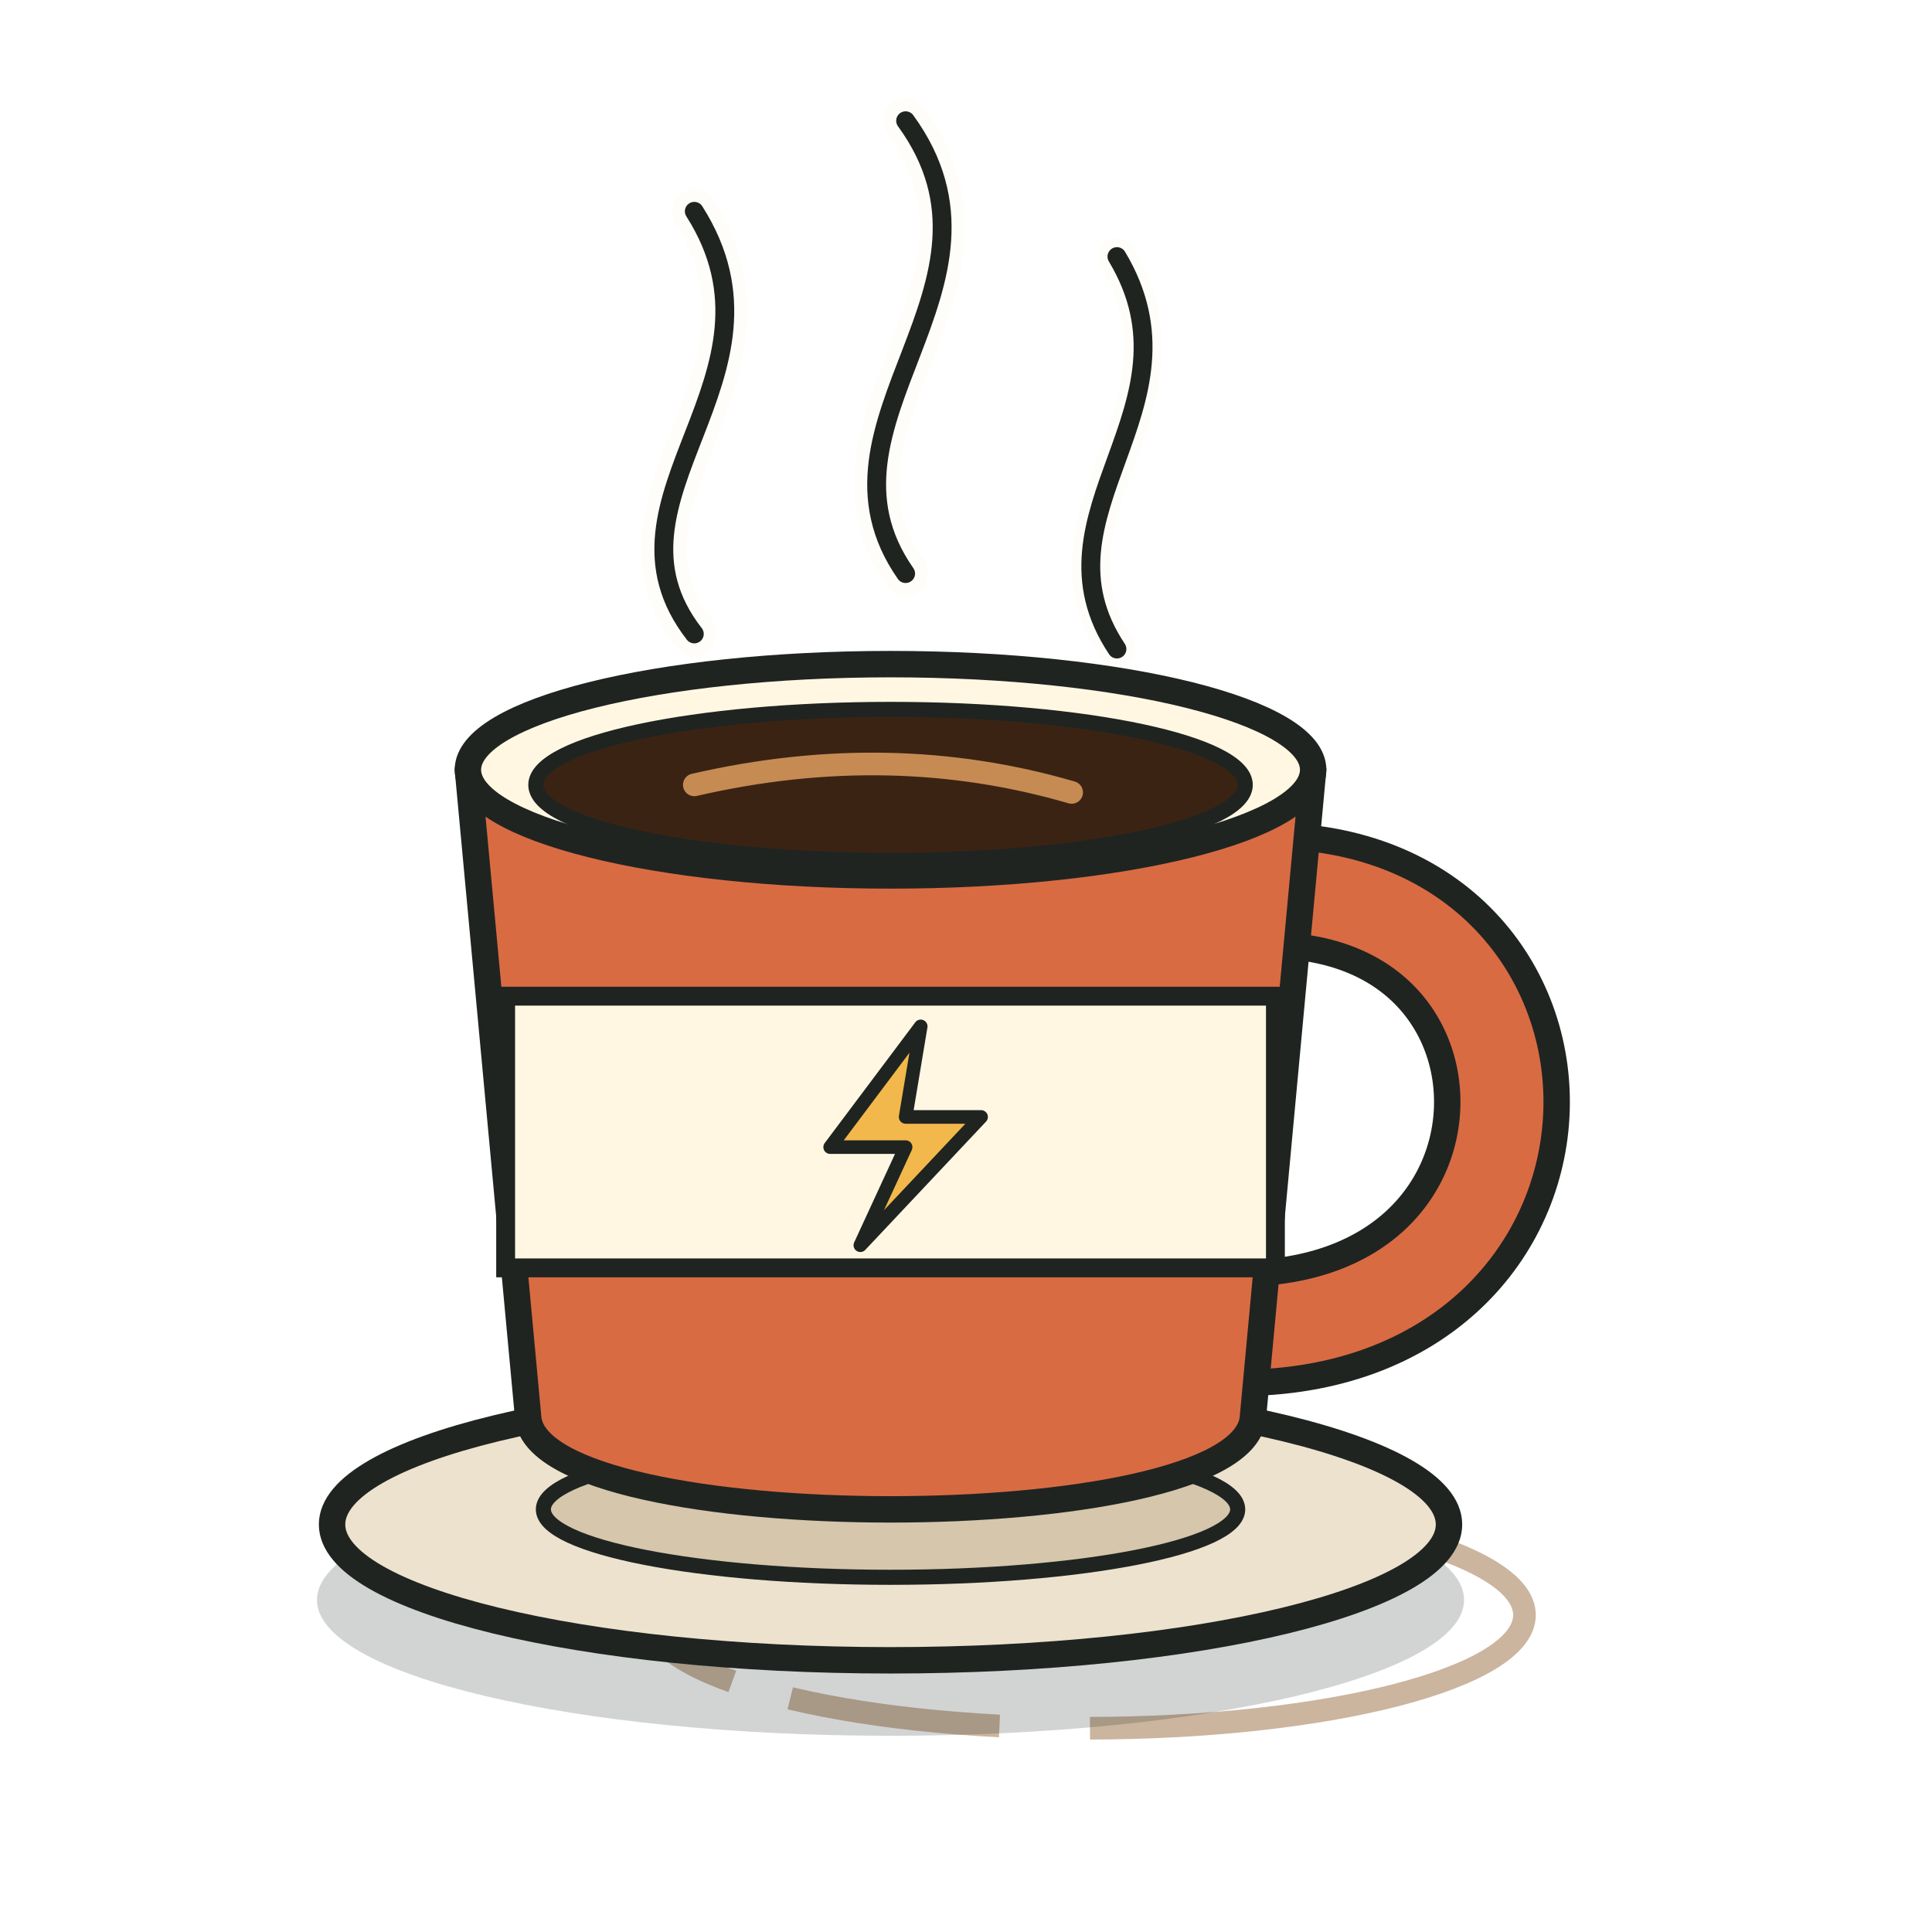
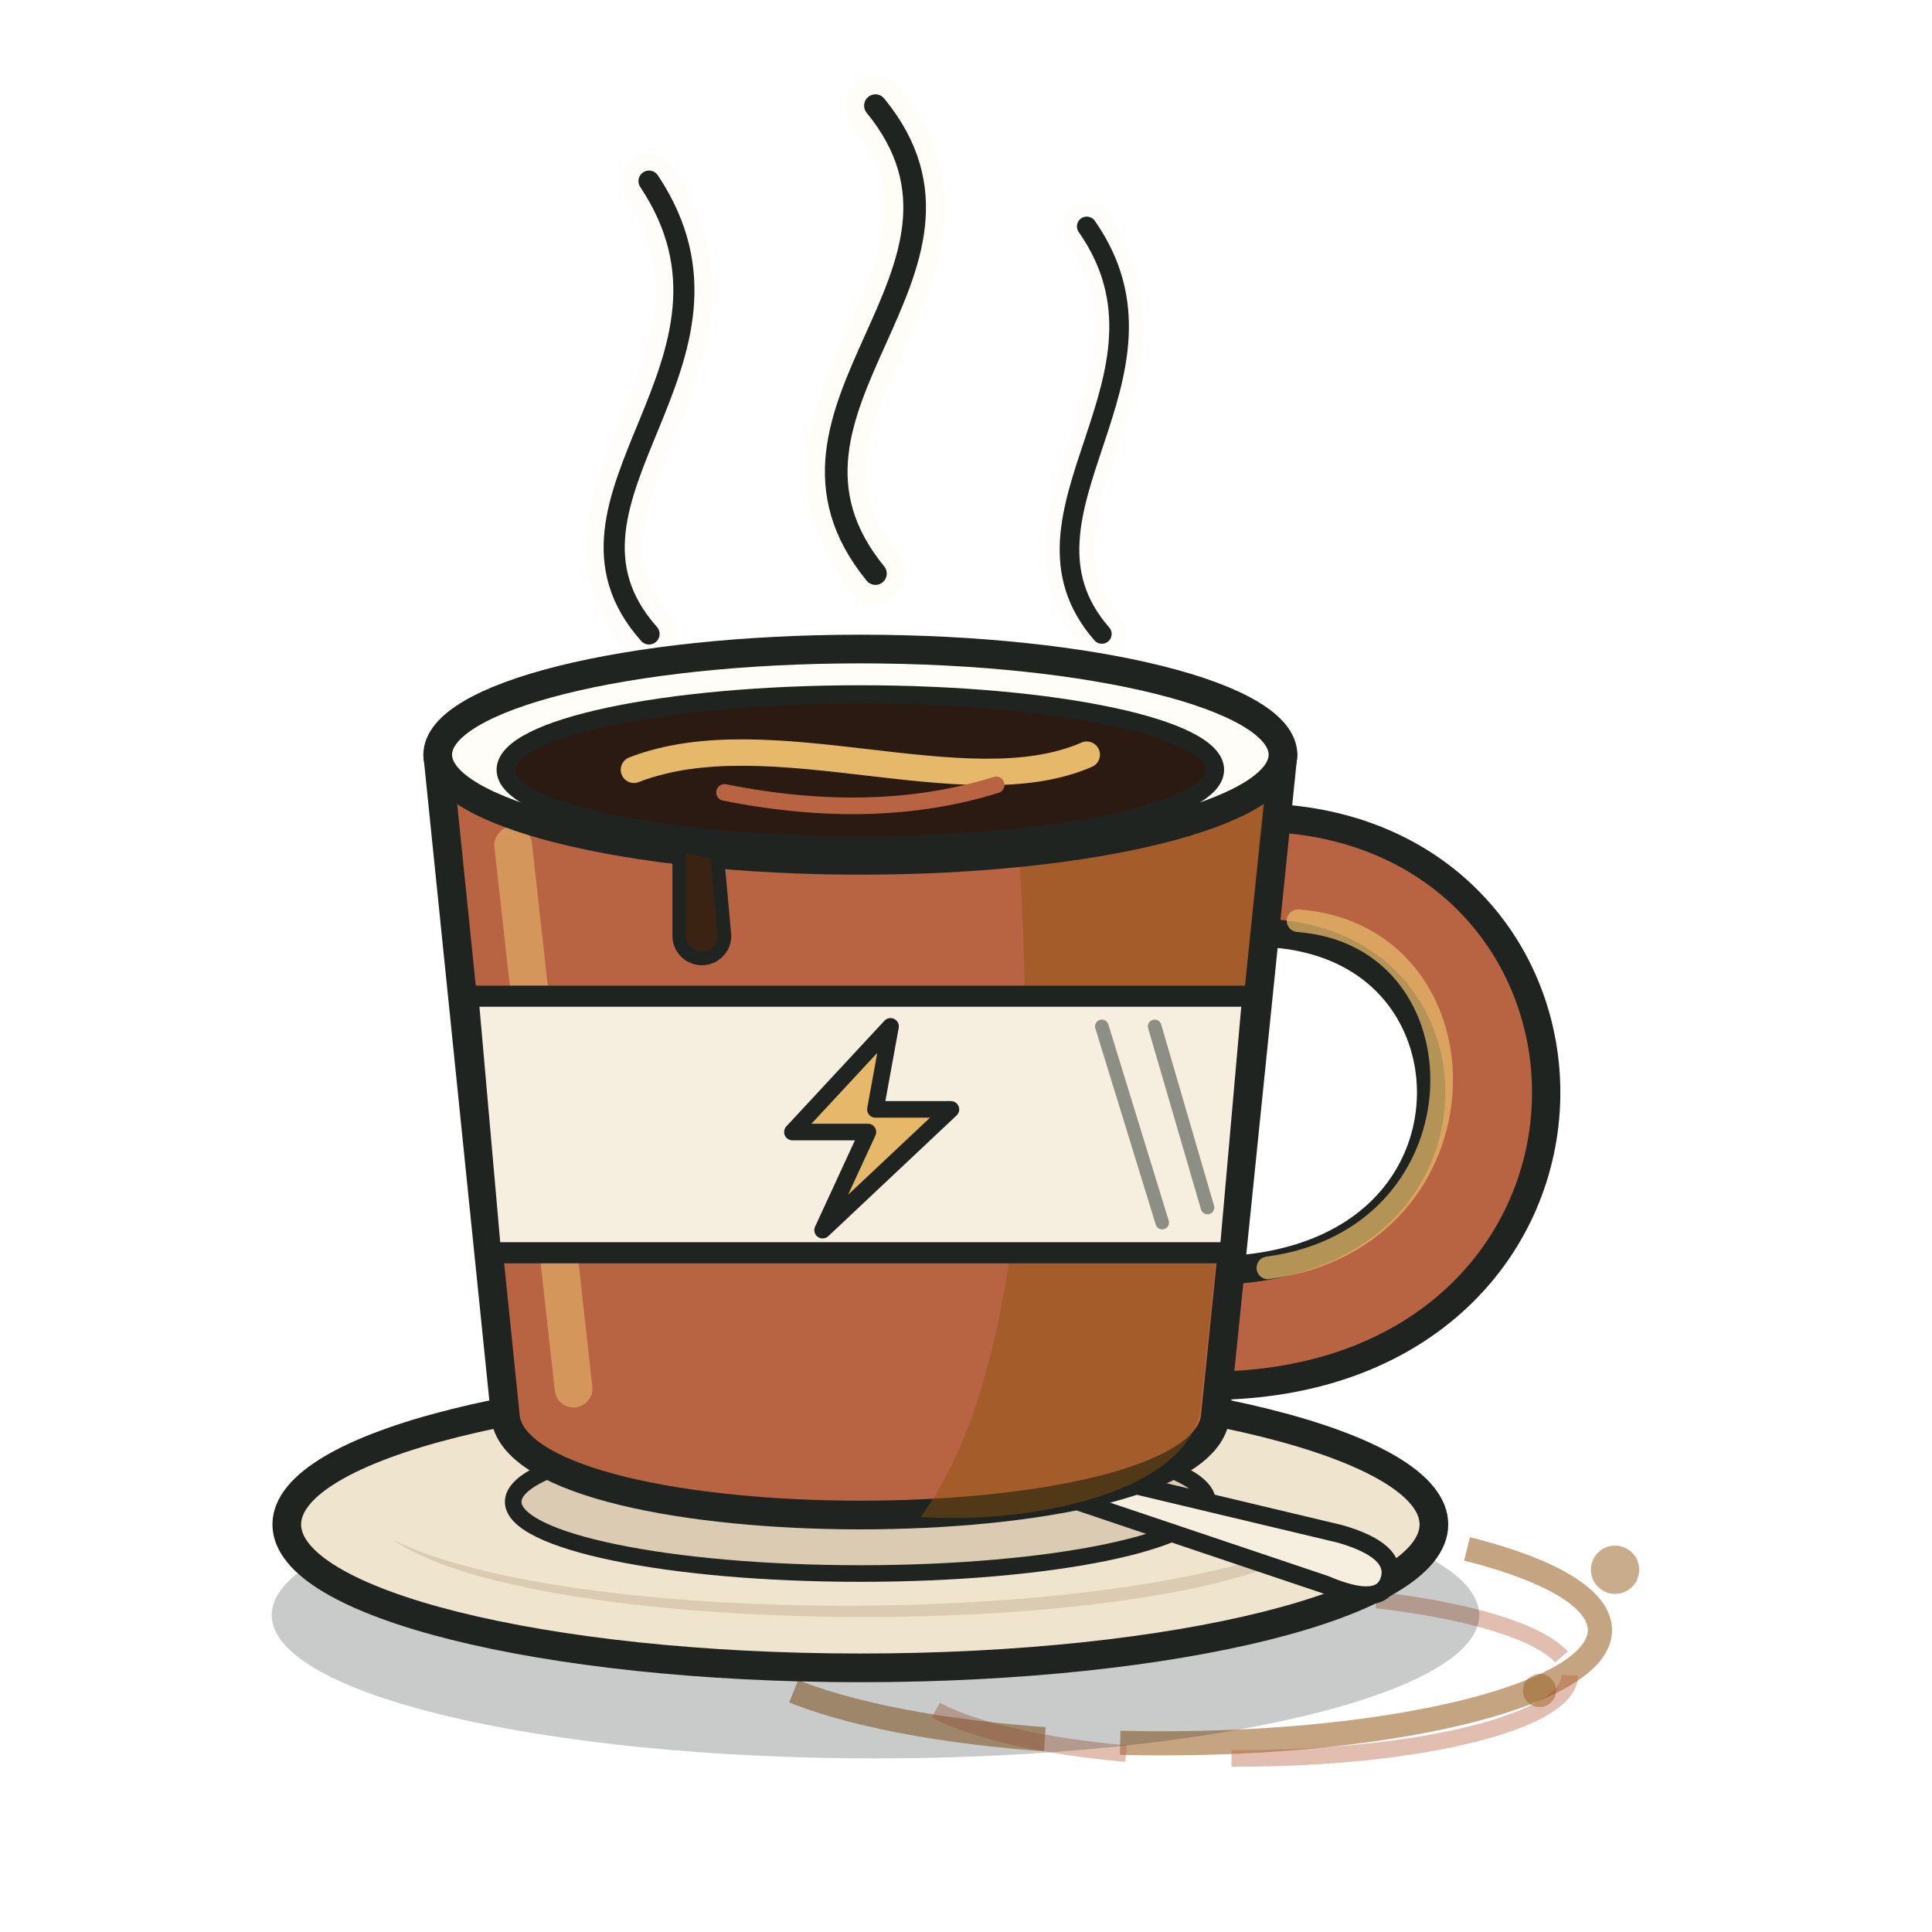
- <svg xmlns="http://www.w3.org/2000/svg" width="256" height="256" viewBox="0 0 256 256" role="img" aria-label="Taza de café de supervivencia">
-   <ellipse cx="144" cy="214" rx="58" ry="15" fill="none" stroke="#8B5A2B" stroke-width="3" stroke-dasharray="62 12 28 8" opacity="0.45" />
-   <ellipse cx="118" cy="212" rx="76" ry="18" fill="#1F2421" opacity="0.2" />
-   <ellipse cx="118" cy="202" rx="74" ry="18" fill="#EDE2CE" stroke="#1F2421" stroke-width="3.5" />
-   <ellipse cx="118" cy="200" rx="46" ry="9" fill="#D5C6AC" stroke="#1F2421" stroke-width="2" />
-   <path d="M 92 84 C 78 66 106 50 92 28" fill="none" stroke="#FFFDF8" stroke-width="6" stroke-linecap="round" opacity="0.9" />
-   <path d="M 92 84 C 78 66 106 50 92 28" fill="none" stroke="#1F2421" stroke-width="2.5" stroke-linecap="round" />
-   <path d="M 120 76 C 106 56 136 38 120 16" fill="none" stroke="#FFFDF8" stroke-width="6" stroke-linecap="round" opacity="0.9" />
-   <path d="M 120 76 C 106 56 136 38 120 16" fill="none" stroke="#1F2421" stroke-width="2.5" stroke-linecap="round" />
-   <path d="M 148 86 C 136 68 160 54 148 34" fill="none" stroke="#FFFDF8" stroke-width="5" stroke-linecap="round" opacity="0.85" />
-   <path d="M 148 86 C 136 68 160 54 148 34" fill="none" stroke="#1F2421" stroke-width="2.5" stroke-linecap="round" />
-   <path d="M 168 118 C 210 118 210 176 164 176" fill="none" stroke="#1F2421" stroke-width="18" stroke-linecap="round" />
-   <path d="M 168 118 C 210 118 210 176 164 176" fill="none" stroke="#D96B43" stroke-width="11" stroke-linecap="round" />
-   <path d="M 62 102 L 174 102 L 166 188 C 164 204 72 204 70 188 Z" fill="#D96B43" stroke="#1F2421" stroke-width="3.5" stroke-linejoin="round" />
-   <rect x="67" y="132" width="102" height="36" fill="#FFF7E2" stroke="#1F2421" stroke-width="2.5" />
-   <polygon points="122,136 110,152 120,152 114,165 130,148 120,148" fill="#F2B84B" stroke="#1F2421" stroke-width="1.8" stroke-linejoin="round" />
-   <ellipse cx="118" cy="102" rx="56" ry="14" fill="#FFF7E2" stroke="#1F2421" stroke-width="3.5" />
-   <ellipse cx="118" cy="104" rx="47" ry="10" fill="#3B2314" stroke="#1F2421" stroke-width="2" />
-   <path d="M 92 104 Q 118 98 142 105" fill="none" stroke="#C68B53" stroke-width="3" stroke-linecap="round" />
+ <svg xmlns="http://www.w3.org/2000/svg" width="256" height="256" viewBox="0 0 256 256" role="img" aria-label="Taza de café cargado sobre manchas de escritorio">
+   <ellipse cx="154" cy="216" rx="58" ry="15" fill="none" stroke="#8f510d" stroke-width="3.2" stroke-dasharray="68 10 34 8 18 12" opacity="0.52" />
+   <ellipse cx="164" cy="222" rx="44" ry="11" fill="none" stroke="#b86443" stroke-width="2.2" stroke-dasharray="48 14 26 10" opacity="0.42" />
+   <circle cx="214" cy="208" r="3.2" fill="#8f510d" opacity="0.48" />
+   <circle cx="204" cy="224" r="2.2" fill="#8f510d" opacity="0.42" />
+   <ellipse cx="116" cy="214" rx="80" ry="19" fill="#1f2421" opacity="0.24" />
+   <ellipse cx="114" cy="202" rx="76" ry="19" fill="#efe4ce" stroke="#1f2421" stroke-width="3.8" />
+   <path d="M 52 204 C 76 216 154 216 178 202 C 164 218 72 218 52 204 Z" fill="#dacbb2" />
+   <ellipse cx="114" cy="199" rx="46" ry="9.5" fill="#dacbb2" stroke="#1f2421" stroke-width="2.2" />
+   <g transform="translate(152, 198) rotate(16)">
+     <path d="M -18 0 L 26 -2 Q 34 -2 34 2 Q 34 6 26 5 L -18 3 Z" fill="#f6efe0" stroke="#1f2421" stroke-width="2.4" stroke-linejoin="round" />
+     <ellipse cx="-22" cy="1.5" rx="9" ry="5" fill="#dacbb2" stroke="#1f2421" stroke-width="2.4" />
+   </g>
+   <path d="M 86 84 C 70 66 102 48 86 24" fill="none" stroke="#fffdf8" stroke-width="7.5" stroke-linecap="round" opacity="0.92" />
+   <path d="M 86 84 C 70 66 102 48 86 24" fill="none" stroke="#1f2421" stroke-width="2.8" stroke-linecap="round" />
+   <path d="M 116 76 C 98 54 134 36 116 14" fill="none" stroke="#fffdf8" stroke-width="8" stroke-linecap="round" opacity="0.94" />
+   <path d="M 116 76 C 98 54 134 36 116 14" fill="none" stroke="#1f2421" stroke-width="3" stroke-linecap="round" />
+   <path d="M 146 84 C 132 68 158 50 144 30" fill="none" stroke="#fffdf8" stroke-width="6.5" stroke-linecap="round" opacity="0.88" />
+   <path d="M 146 84 C 132 68 158 50 144 30" fill="none" stroke="#1f2421" stroke-width="2.6" stroke-linecap="round" />
+   <path d="M 164 116 C 208 114 210 176 160 176" fill="none" stroke="#1f2421" stroke-width="19" stroke-linecap="round" />
+   <path d="M 164 116 C 208 114 210 176 160 176" fill="none" stroke="#b86443" stroke-width="11.5" stroke-linecap="round" />
+   <path d="M 172 122 C 198 124 198 164 168 168" fill="none" stroke="#e6b86a" stroke-width="3" stroke-linecap="round" opacity="0.75" />
+   <path d="M 58 100 L 170 100 L 161 188 C 158 205 70 205 67 188 Z" fill="#b86443" stroke="#1f2421" stroke-width="3.8" stroke-linejoin="round" />
+   <path d="M 134 102 L 168 102 L 159 187 C 157 198 136 202 122 201 C 136 182 138 140 134 102 Z" fill="#8f510d" opacity="0.45" />
+   <path d="M 68 112 L 76 184" fill="none" stroke="#e6b86a" stroke-width="5" stroke-linecap="round" opacity="0.6" />
+   <path d="M 62 132 L 166 132 L 163 166 L 65 166 Z" fill="#f6efe0" stroke="#1f2421" stroke-width="2.8" stroke-linejoin="round" />
+   <path d="M 146 136 L 154 162 M 153 136 L 160 160" stroke="#373f3a" stroke-width="1.8" stroke-linecap="round" opacity="0.55" />
+   <polygon points="118,136 105,150 115,150 109,163 126,147 116,147" fill="#e6b86a" stroke="#1f2421" stroke-width="2.2" stroke-linejoin="round" />
+   <ellipse cx="114" cy="100" rx="56" ry="14" fill="#fffdf8" stroke="#1f2421" stroke-width="3.8" />
+   <ellipse cx="114" cy="102" rx="47" ry="10" fill="#2b1a12" stroke="#1f2421" stroke-width="2.4" />
+   <path d="M 84 102 C 102 95 128 107 144 100" fill="none" stroke="#e6b86a" stroke-width="3.5" stroke-linecap="round" />
+   <path d="M 96 105 Q 116 109 132 104" fill="none" stroke="#b86443" stroke-width="2.2" stroke-linecap="round" />
+   <path d="M 90 112 L 90 124 A 3 3 0 0 0 96 124 L 95 113 Z" fill="#3b2314" stroke="#1f2421" stroke-width="1.8" />
</svg>
